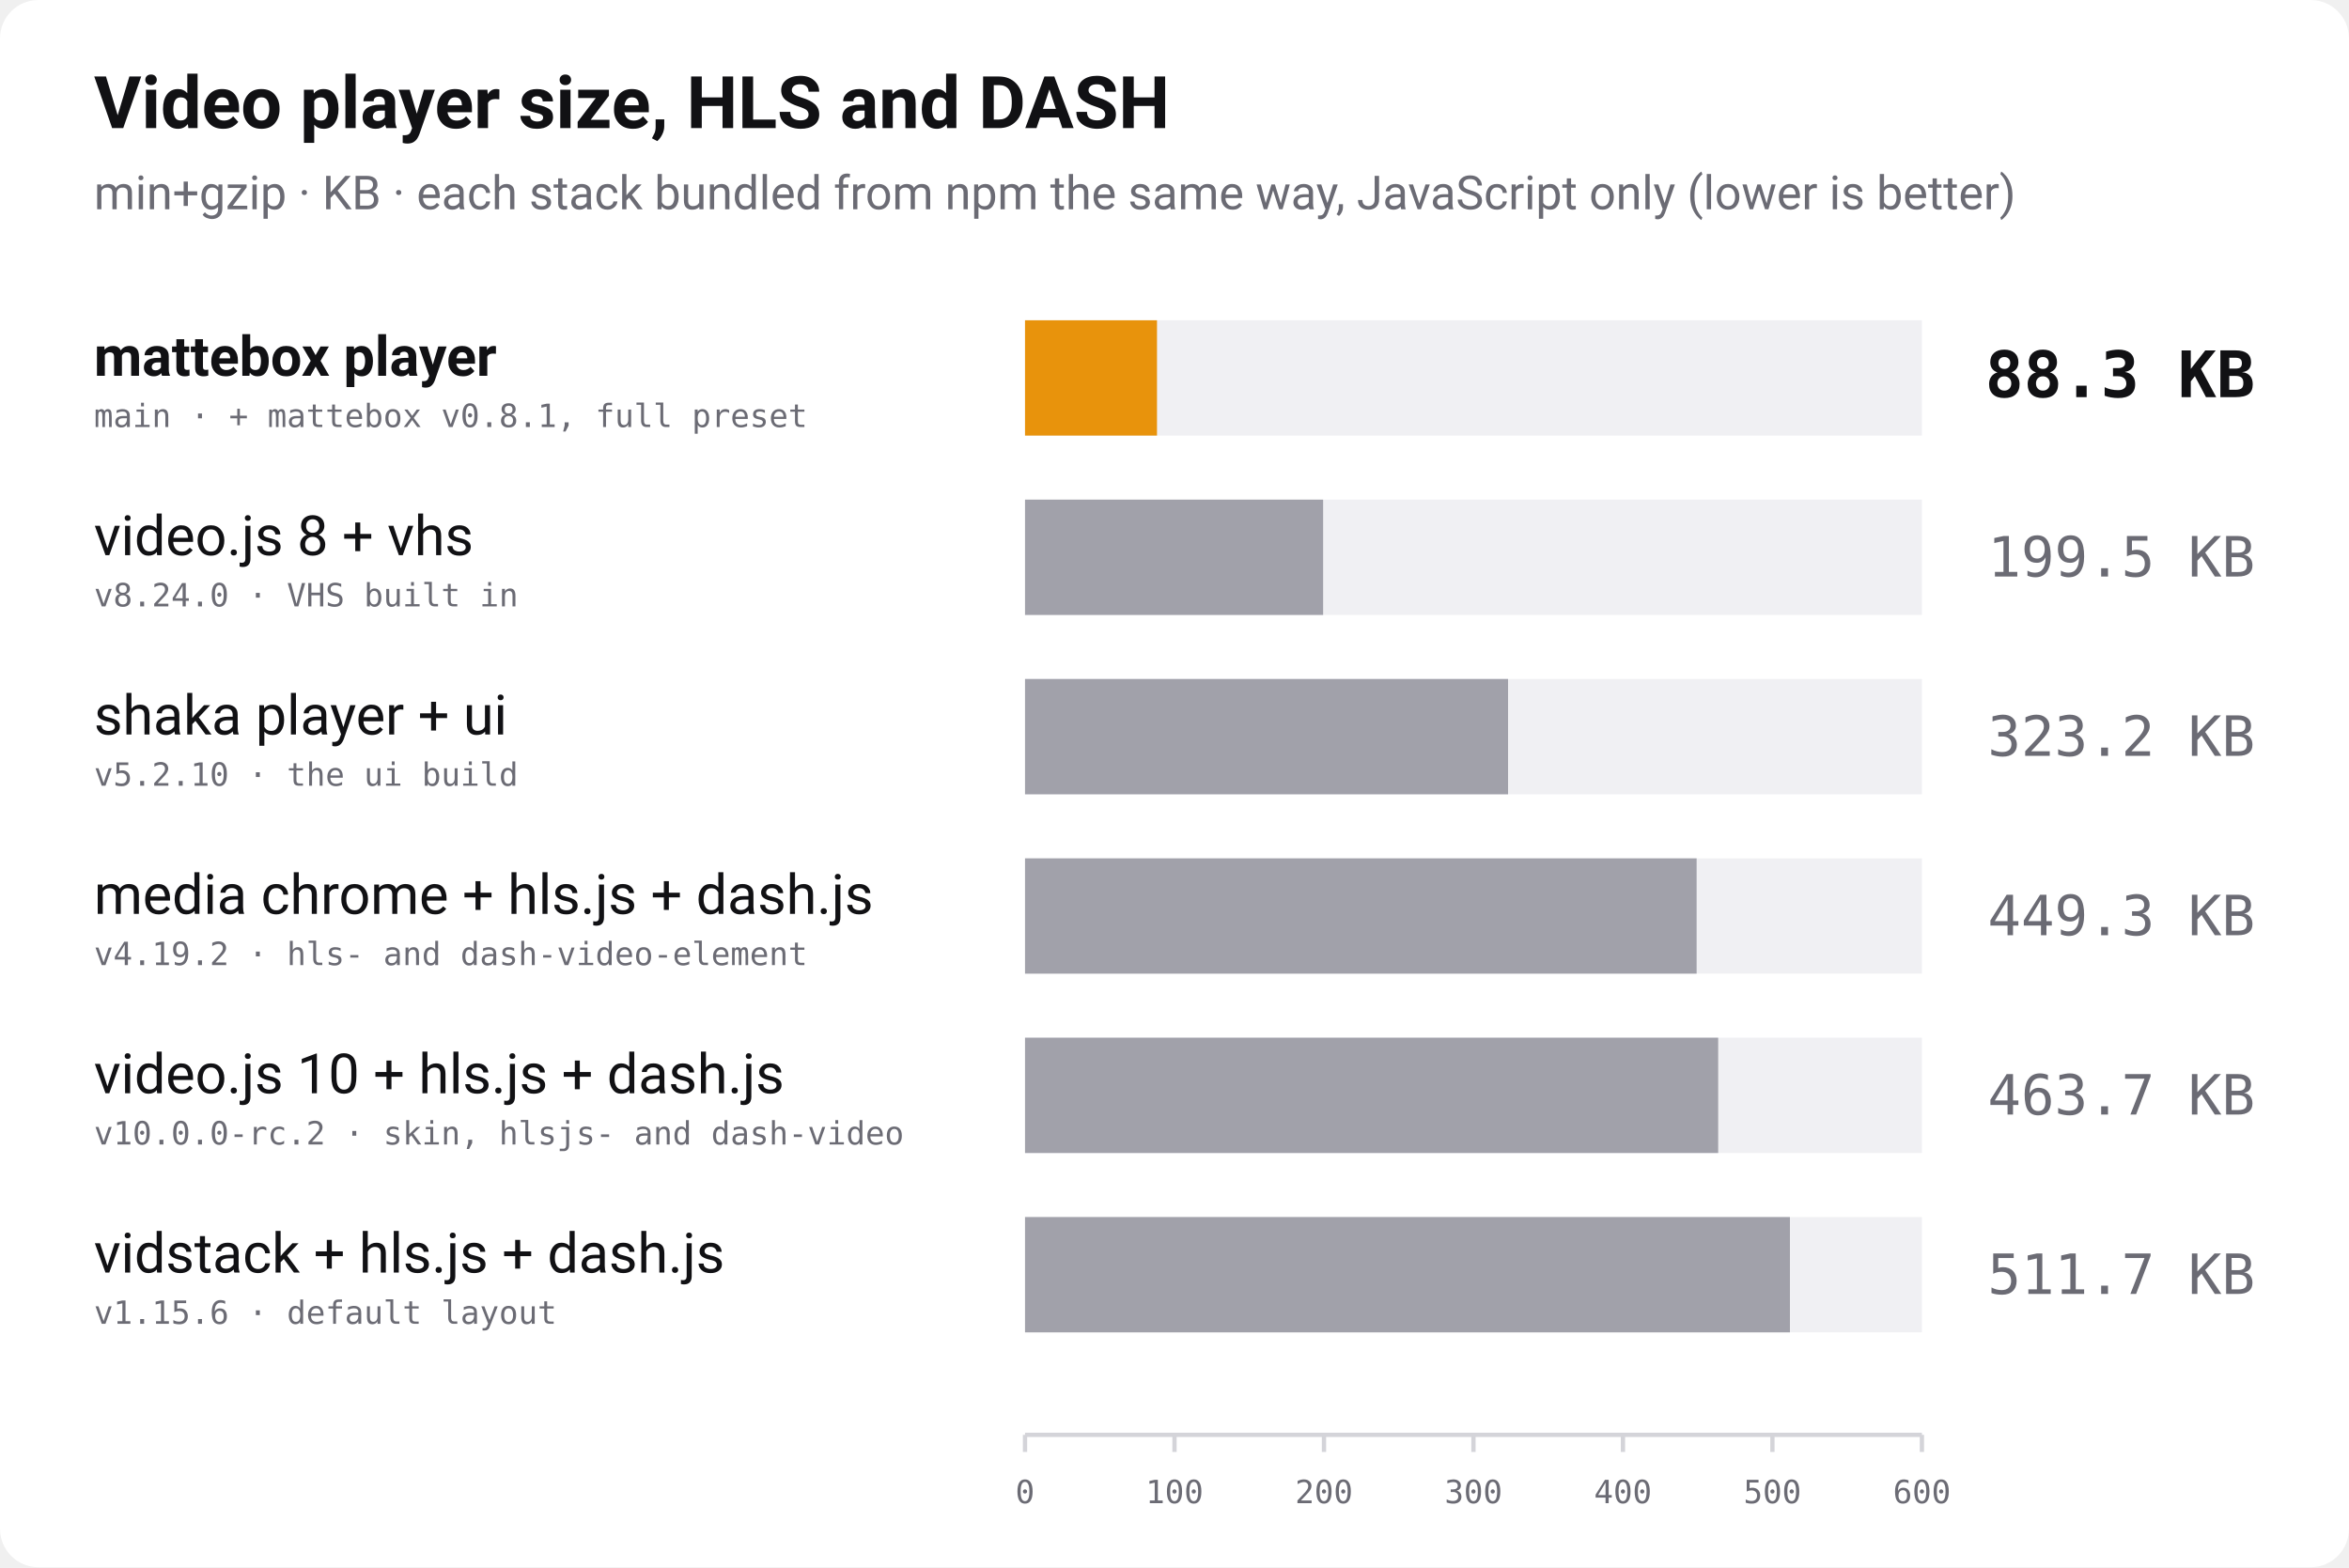
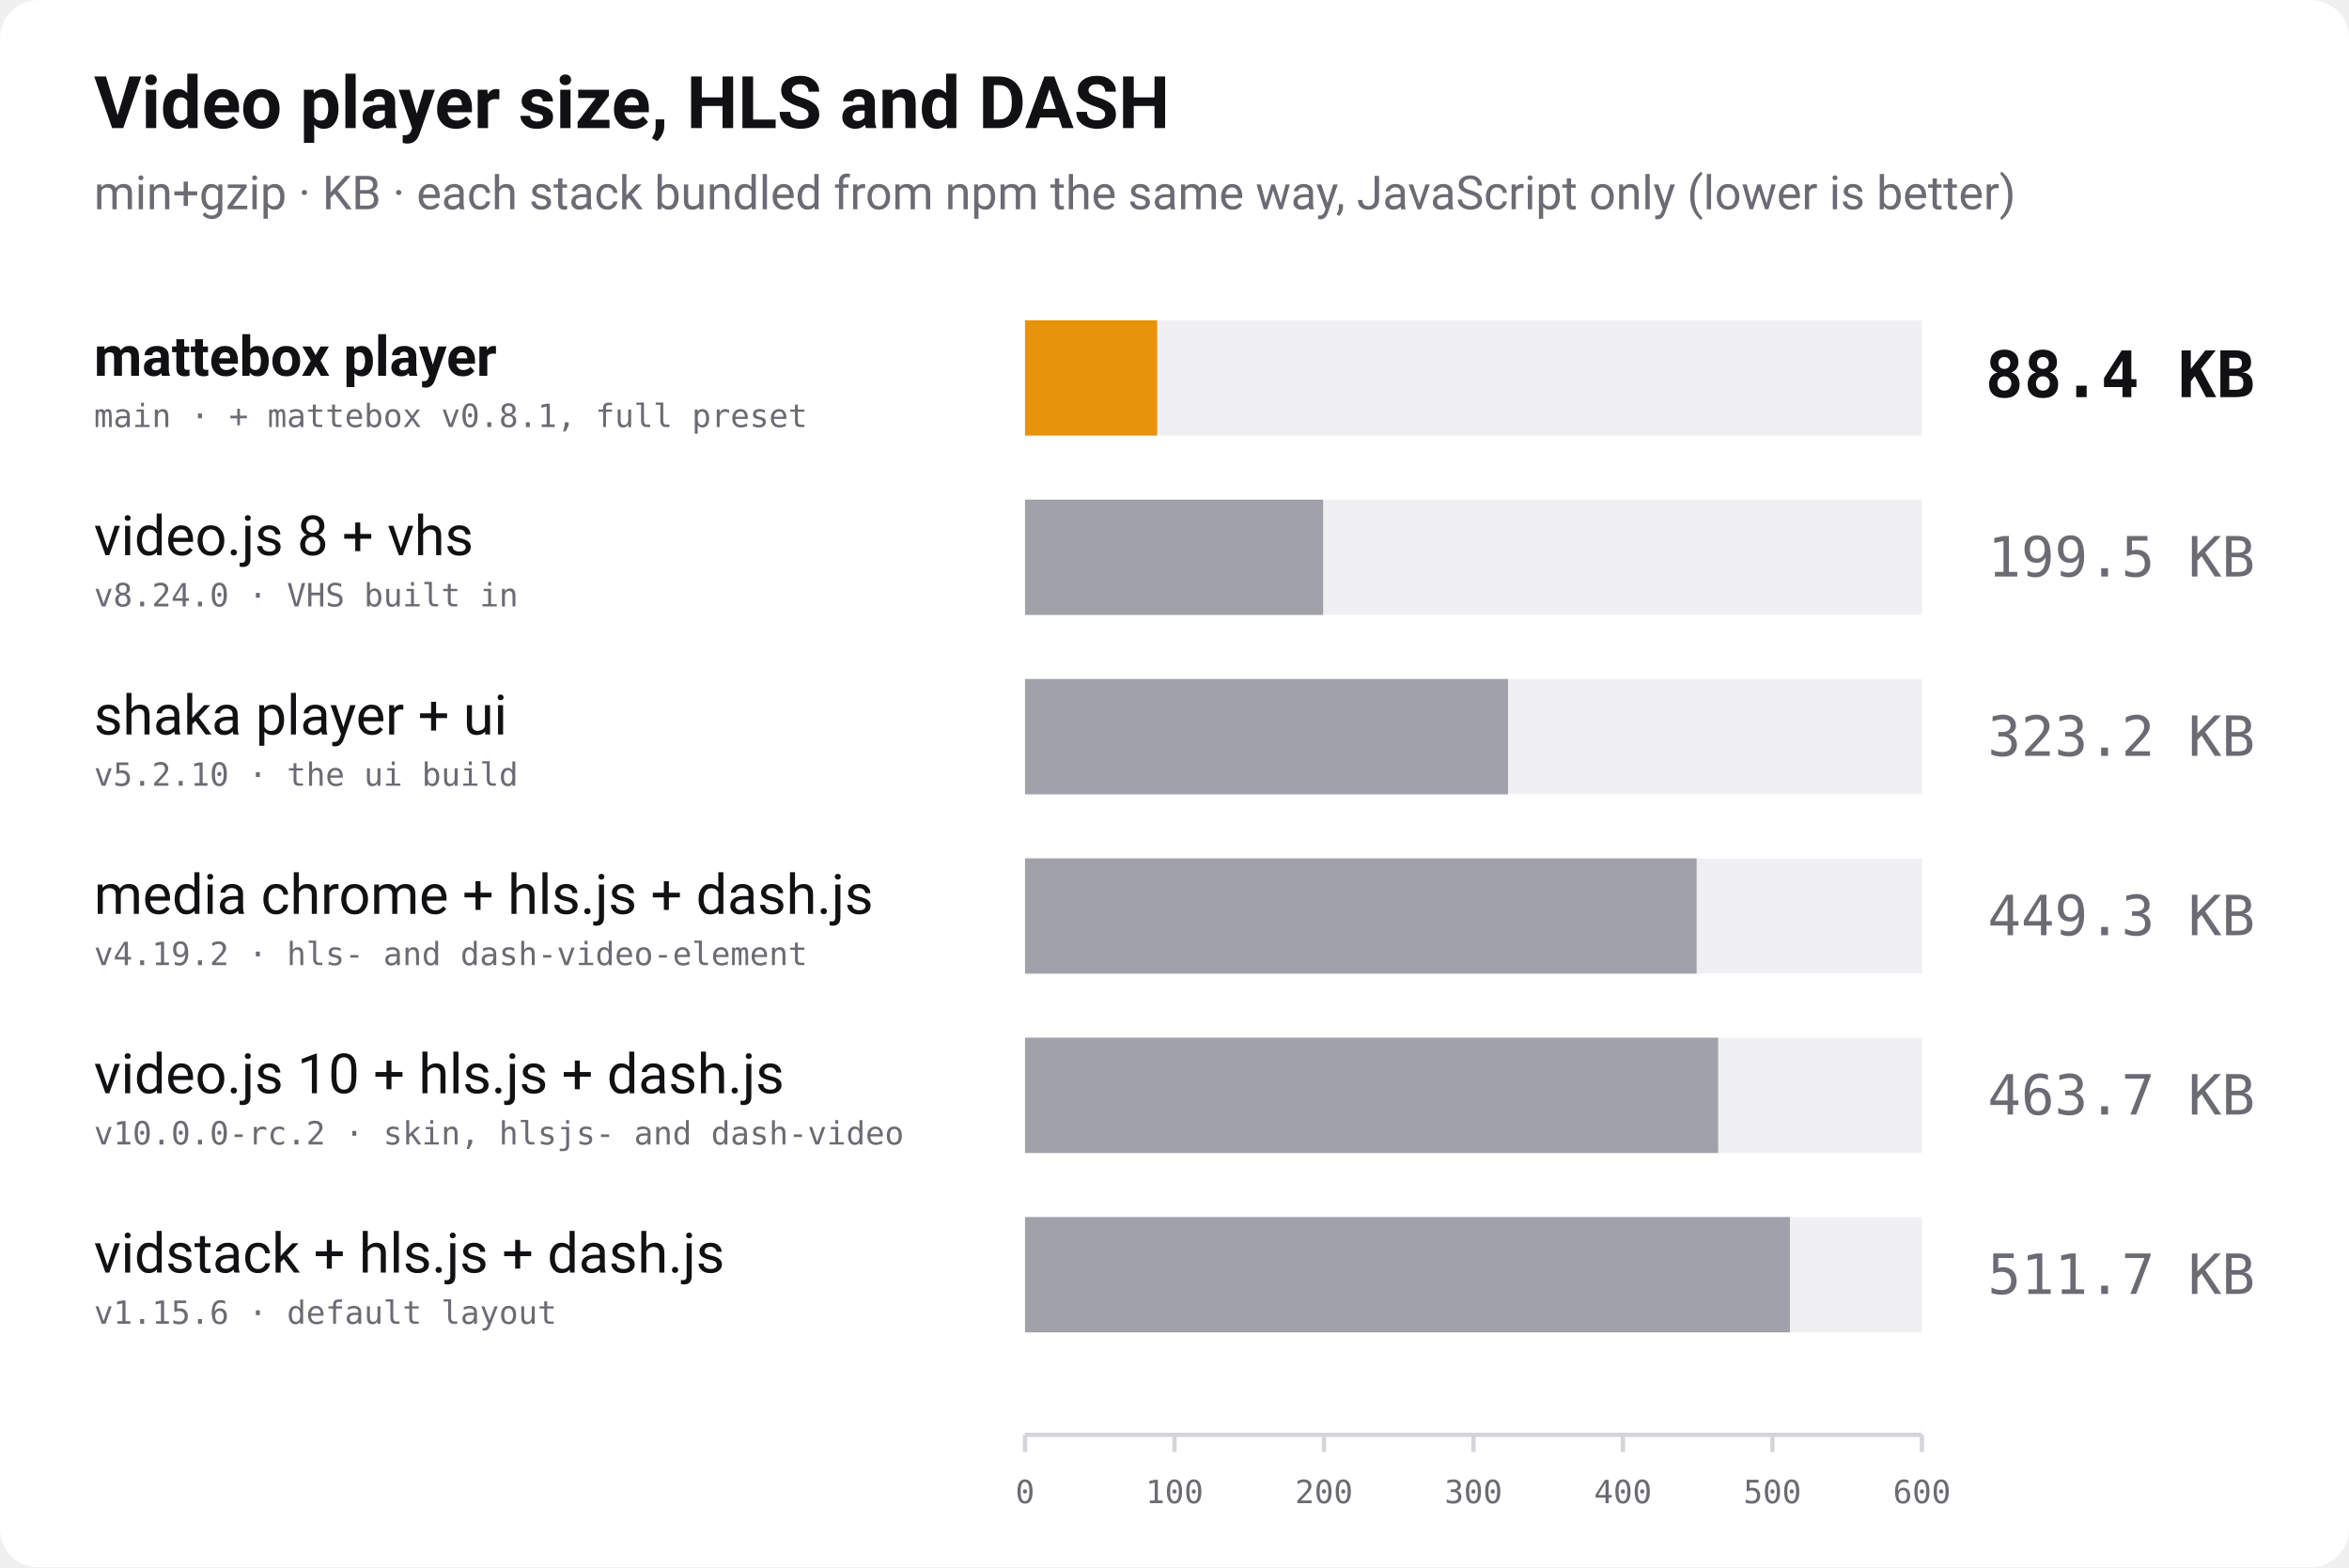
<svg xmlns="http://www.w3.org/2000/svg" width="1100" height="734" viewBox="0 0 1100 734" role="img" aria-label="Bundle size of video players with HLS and DASH playback, min+gzip, lower is better">
  <rect width="1100" height="734" rx="18" fill="#ffffff" />
  <text x="44" y="60" font-family="-apple-system, 'Segoe UI', Roboto, Helvetica, Arial, sans-serif" font-size="34" font-weight="700" fill="#111114">Video player size, HLS and DASH</text>
  <text x="44" y="98" font-family="-apple-system, 'Segoe UI', Roboto, Helvetica, Arial, sans-serif" font-size="22" fill="#6b6b74">min+gzip · KB · each stack bundled from npm the same way, JavaScript only (lower is better)</text>
  <text x="44" y="176" font-family="-apple-system, 'Segoe UI', Roboto, Helvetica, Arial, sans-serif" font-size="26" font-weight="700" fill="#111114">mattebox player</text>
  <text x="44" y="200" font-family="ui-monospace, 'SF Mono', Menlo, Consolas, monospace" font-size="15" fill="#6b6b74">main · + mattebox v0.8.1, full preset</text>
  <rect x="480" y="150" width="420" height="54" fill="#f0f0f3" />
-   <rect x="480" y="150" width="61.8" height="54" fill="#e8930c" />
-   <text x="1056" y="186" text-anchor="end" font-family="ui-monospace, 'SF Mono', Menlo, Consolas, monospace" font-size="30" font-weight="700" fill="#111114">88.3 KB</text>
+   <rect x="480" y="150" width="61.9" height="54" fill="#e8930c" />
+   <text x="1056" y="186" text-anchor="end" font-family="ui-monospace, 'SF Mono', Menlo, Consolas, monospace" font-size="30" font-weight="700" fill="#111114">88.4 KB</text>
  <text x="44" y="260" font-family="-apple-system, 'Segoe UI', Roboto, Helvetica, Arial, sans-serif" font-size="26" font-weight="400" fill="#111114">video.js 8 + vhs</text>
  <text x="44" y="284" font-family="ui-monospace, 'SF Mono', Menlo, Consolas, monospace" font-size="15" fill="#6b6b74">v8.24.0 · VHS built in</text>
  <rect x="480" y="234" width="420" height="54" fill="#f0f0f3" />
  <rect x="480" y="234" width="139.6" height="54" fill="#a1a1aa" />
  <text x="1056" y="270" text-anchor="end" font-family="ui-monospace, 'SF Mono', Menlo, Consolas, monospace" font-size="26" font-weight="400" fill="#6b6b74">199.5 KB</text>
  <text x="44" y="344" font-family="-apple-system, 'Segoe UI', Roboto, Helvetica, Arial, sans-serif" font-size="26" font-weight="400" fill="#111114">shaka player + ui</text>
  <text x="44" y="368" font-family="ui-monospace, 'SF Mono', Menlo, Consolas, monospace" font-size="15" fill="#6b6b74">v5.2.10 · the ui build</text>
  <rect x="480" y="318" width="420" height="54" fill="#f0f0f3" />
  <rect x="480" y="318" width="226.2" height="54" fill="#a1a1aa" />
  <text x="1056" y="354" text-anchor="end" font-family="ui-monospace, 'SF Mono', Menlo, Consolas, monospace" font-size="26" font-weight="400" fill="#6b6b74">323.2 KB</text>
  <text x="44" y="428" font-family="-apple-system, 'Segoe UI', Roboto, Helvetica, Arial, sans-serif" font-size="26" font-weight="400" fill="#111114">media chrome + hls.js + dash.js</text>
  <text x="44" y="452" font-family="ui-monospace, 'SF Mono', Menlo, Consolas, monospace" font-size="15" fill="#6b6b74">v4.19.2 · hls- and dash-video-element</text>
  <rect x="480" y="402" width="420" height="54" fill="#f0f0f3" />
  <rect x="480" y="402" width="314.5" height="54" fill="#a1a1aa" />
  <text x="1056" y="438" text-anchor="end" font-family="ui-monospace, 'SF Mono', Menlo, Consolas, monospace" font-size="26" font-weight="400" fill="#6b6b74">449.3 KB</text>
  <text x="44" y="512" font-family="-apple-system, 'Segoe UI', Roboto, Helvetica, Arial, sans-serif" font-size="26" font-weight="400" fill="#111114">video.js 10 + hls.js + dash.js</text>
  <text x="44" y="536" font-family="ui-monospace, 'SF Mono', Menlo, Consolas, monospace" font-size="15" fill="#6b6b74">v10.0.0-rc.2 · skin, hlsjs- and dash-video</text>
  <rect x="480" y="486" width="420" height="54" fill="#f0f0f3" />
  <rect x="480" y="486" width="324.6" height="54" fill="#a1a1aa" />
  <text x="1056" y="522" text-anchor="end" font-family="ui-monospace, 'SF Mono', Menlo, Consolas, monospace" font-size="26" font-weight="400" fill="#6b6b74">463.7 KB</text>
  <text x="44" y="596" font-family="-apple-system, 'Segoe UI', Roboto, Helvetica, Arial, sans-serif" font-size="26" font-weight="400" fill="#111114">vidstack + hls.js + dash.js</text>
  <text x="44" y="620" font-family="ui-monospace, 'SF Mono', Menlo, Consolas, monospace" font-size="15" fill="#6b6b74">v1.15.6 · default layout</text>
  <rect x="480" y="570" width="420" height="54" fill="#f0f0f3" />
  <rect x="480" y="570" width="358.2" height="54" fill="#a1a1aa" />
  <text x="1056" y="606" text-anchor="end" font-family="ui-monospace, 'SF Mono', Menlo, Consolas, monospace" font-size="26" font-weight="400" fill="#6b6b74">511.7 KB</text>
  <line x1="480" y1="672" x2="900" y2="672" stroke="#d4d4d9" stroke-width="2" />
  <line x1="480.0" y1="672" x2="480.0" y2="680" stroke="#d4d4d9" stroke-width="2" />
  <text x="480.0" y="704" text-anchor="middle" font-family="ui-monospace, 'SF Mono', Menlo, Consolas, monospace" font-size="15" fill="#6b6b74">0</text>
  <line x1="550.0" y1="672" x2="550.0" y2="680" stroke="#d4d4d9" stroke-width="2" />
  <text x="550.0" y="704" text-anchor="middle" font-family="ui-monospace, 'SF Mono', Menlo, Consolas, monospace" font-size="15" fill="#6b6b74">100</text>
  <line x1="620.0" y1="672" x2="620.0" y2="680" stroke="#d4d4d9" stroke-width="2" />
  <text x="620.0" y="704" text-anchor="middle" font-family="ui-monospace, 'SF Mono', Menlo, Consolas, monospace" font-size="15" fill="#6b6b74">200</text>
  <line x1="690.0" y1="672" x2="690.0" y2="680" stroke="#d4d4d9" stroke-width="2" />
  <text x="690.0" y="704" text-anchor="middle" font-family="ui-monospace, 'SF Mono', Menlo, Consolas, monospace" font-size="15" fill="#6b6b74">300</text>
  <line x1="760.0" y1="672" x2="760.0" y2="680" stroke="#d4d4d9" stroke-width="2" />
  <text x="760.0" y="704" text-anchor="middle" font-family="ui-monospace, 'SF Mono', Menlo, Consolas, monospace" font-size="15" fill="#6b6b74">400</text>
  <line x1="830.0" y1="672" x2="830.0" y2="680" stroke="#d4d4d9" stroke-width="2" />
  <text x="830.0" y="704" text-anchor="middle" font-family="ui-monospace, 'SF Mono', Menlo, Consolas, monospace" font-size="15" fill="#6b6b74">500</text>
  <line x1="900.0" y1="672" x2="900.0" y2="680" stroke="#d4d4d9" stroke-width="2" />
  <text x="900.0" y="704" text-anchor="middle" font-family="ui-monospace, 'SF Mono', Menlo, Consolas, monospace" font-size="15" fill="#6b6b74">600</text>
</svg>
